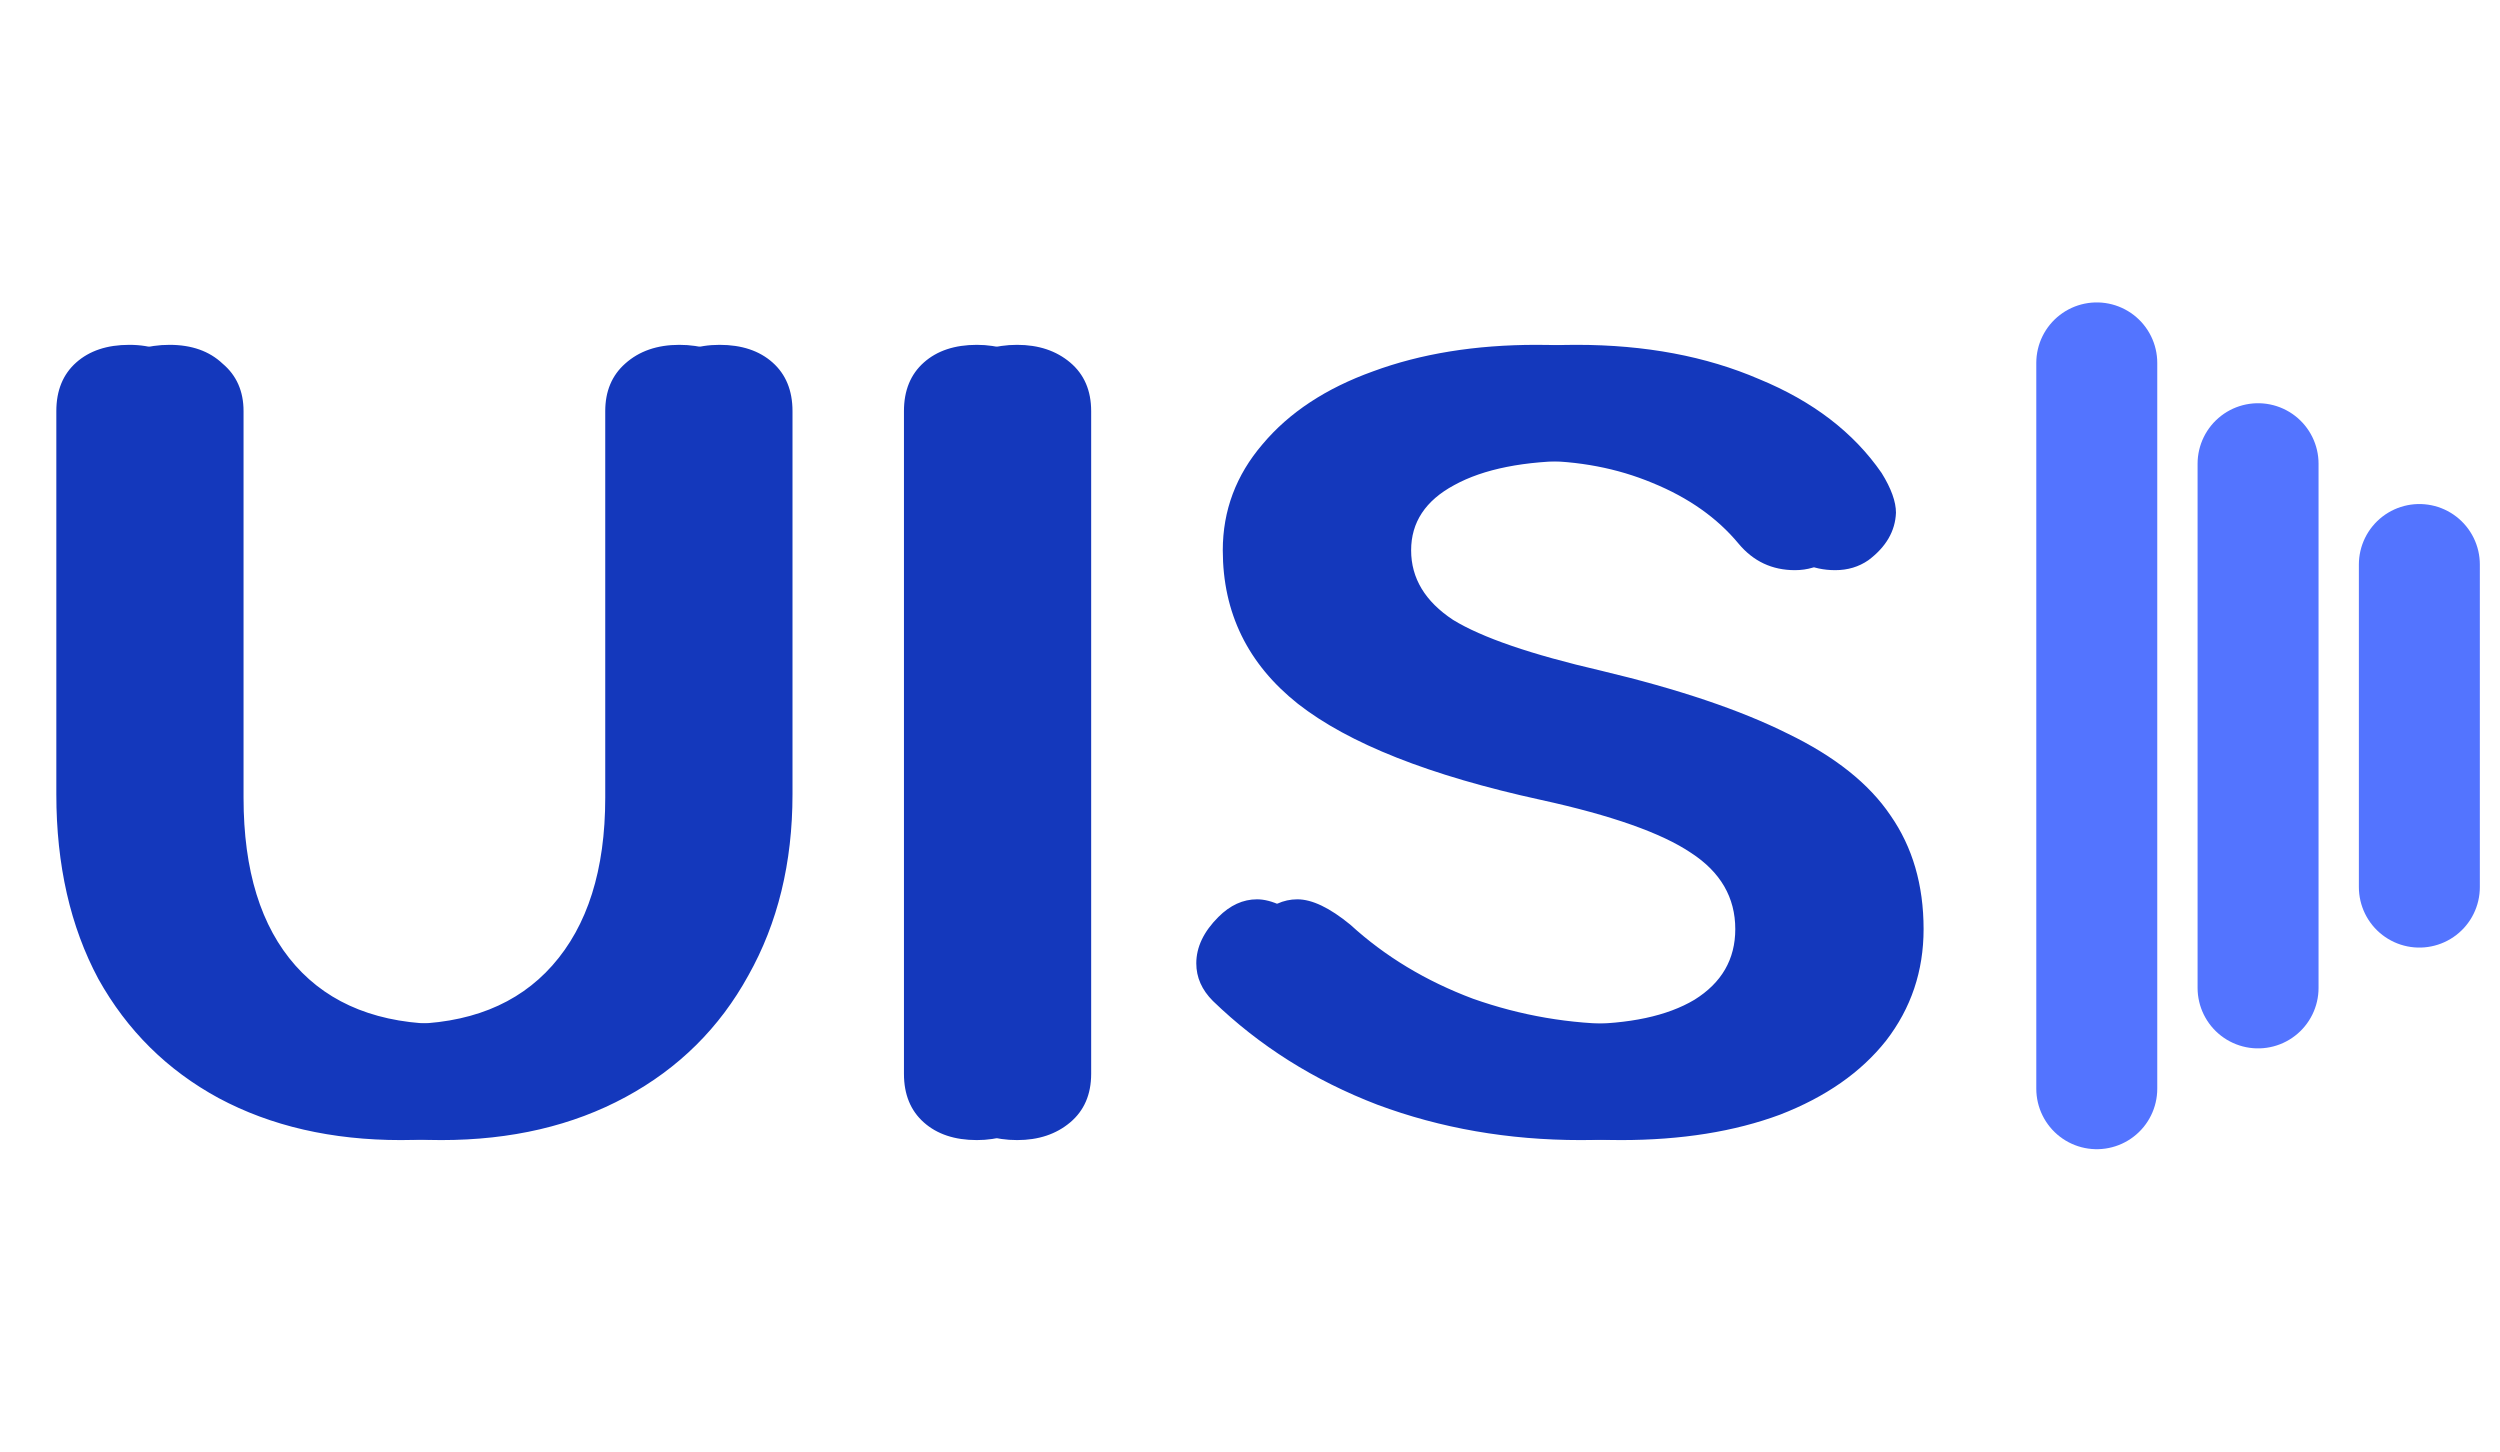
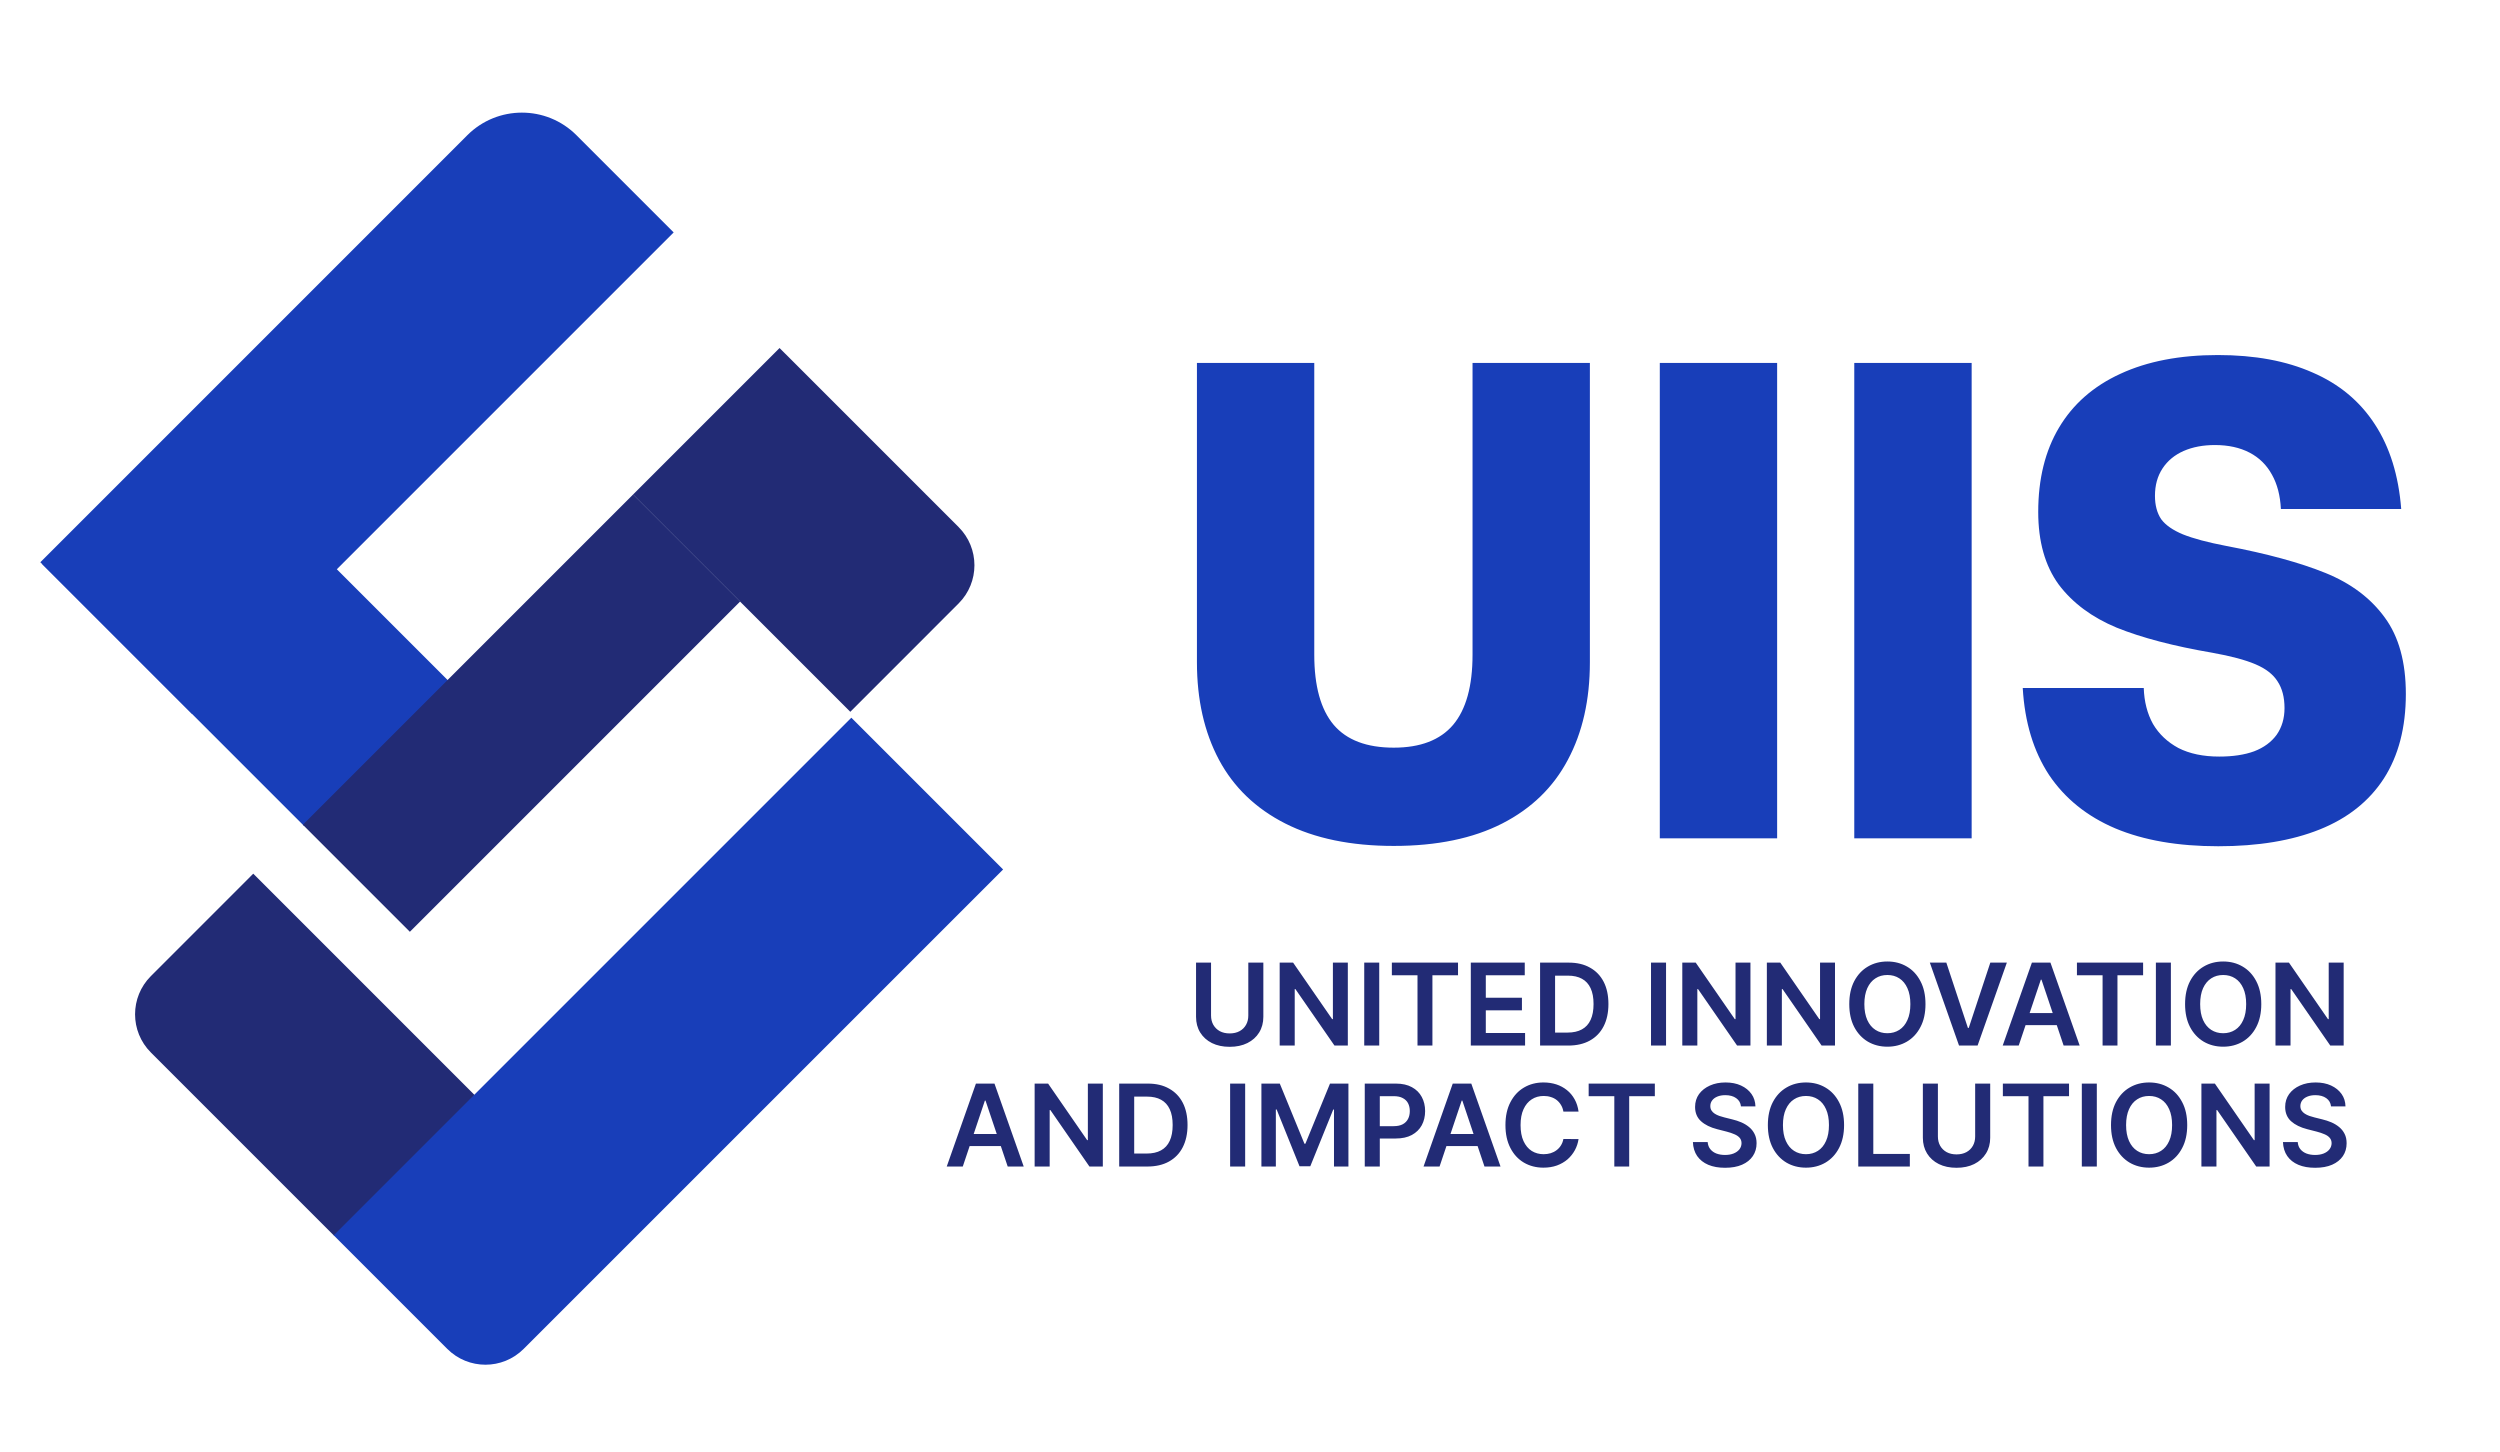
<svg xmlns="http://www.w3.org/2000/svg" width="62" height="36" viewBox="0 0 62 36" fill="none">
-   <path d="M9.943 28.274C8.227 28.274 6.72 27.927 5.423 27.233C4.145 26.539 3.15 25.553 2.438 24.275C1.744 22.978 1.397 21.453 1.397 19.7V10.196C1.397 9.684 1.561 9.283 1.89 8.99C2.219 8.698 2.657 8.552 3.205 8.552C3.753 8.552 4.191 8.707 4.52 9.018C4.867 9.31 5.04 9.703 5.04 10.196V19.783C5.04 21.59 5.469 22.978 6.327 23.946C7.186 24.914 8.418 25.398 10.025 25.398C11.614 25.398 12.837 24.914 13.696 23.946C14.572 22.96 15.01 21.572 15.01 19.783V10.196C15.01 9.703 15.175 9.31 15.504 9.018C15.85 8.707 16.298 8.552 16.846 8.552C17.393 8.552 17.832 8.698 18.16 8.99C18.489 9.283 18.654 9.684 18.654 10.196V19.7C18.654 21.399 18.288 22.896 17.558 24.193C16.846 25.489 15.832 26.494 14.517 27.206C13.203 27.918 11.678 28.274 9.943 28.274ZM24.226 28.274C23.678 28.274 23.239 28.128 22.911 27.836C22.582 27.544 22.418 27.142 22.418 26.63V10.196C22.418 9.684 22.582 9.283 22.911 8.99C23.239 8.698 23.678 8.552 24.226 8.552C24.755 8.552 25.193 8.698 25.54 8.99C25.887 9.283 26.061 9.684 26.061 10.196V26.63C26.061 27.142 25.887 27.544 25.54 27.836C25.193 28.128 24.755 28.274 24.226 28.274ZM39.2 28.274C37.41 28.274 35.73 27.982 34.16 27.397C32.59 26.795 31.229 25.936 30.079 24.823C29.805 24.549 29.668 24.238 29.668 23.891C29.668 23.49 29.85 23.106 30.216 22.741C30.508 22.449 30.827 22.303 31.174 22.303C31.54 22.303 31.978 22.513 32.489 22.933C33.347 23.718 34.361 24.33 35.529 24.768C36.717 25.188 37.94 25.398 39.2 25.398C40.405 25.398 41.346 25.197 42.021 24.795C42.697 24.375 43.035 23.791 43.035 23.042C43.035 22.257 42.669 21.627 41.939 21.152C41.209 20.659 39.967 20.221 38.214 19.837C35.456 19.235 33.448 18.44 32.188 17.454C30.946 16.468 30.325 15.199 30.325 13.647C30.325 12.661 30.654 11.784 31.311 11.017C31.969 10.232 32.882 9.63 34.05 9.21C35.237 8.771 36.589 8.552 38.104 8.552C39.803 8.552 41.309 8.835 42.624 9.401C43.957 9.949 44.97 10.725 45.664 11.73C45.902 12.113 46.02 12.442 46.02 12.716C46.002 13.172 45.774 13.565 45.336 13.893C45.098 14.058 44.824 14.14 44.514 14.14C43.948 14.14 43.482 13.921 43.117 13.483C42.587 12.844 41.875 12.341 40.98 11.976C40.104 11.611 39.145 11.428 38.104 11.428C36.808 11.428 35.794 11.629 35.064 12.031C34.352 12.414 33.996 12.953 33.996 13.647C33.996 14.341 34.343 14.916 35.036 15.373C35.749 15.811 36.972 16.231 38.707 16.633C40.624 17.089 42.167 17.61 43.336 18.194C44.505 18.76 45.354 19.436 45.883 20.221C46.431 21.006 46.705 21.947 46.705 23.042C46.705 24.083 46.395 25.005 45.774 25.809C45.153 26.594 44.276 27.206 43.144 27.644C42.012 28.064 40.697 28.274 39.2 28.274Z" fill="#1438BC" />
-   <path d="M10.943 28.274C9.227 28.274 7.72 27.927 6.423 27.233C5.145 26.539 4.15 25.553 3.438 24.275C2.744 22.978 2.397 21.453 2.397 19.7V10.196C2.397 9.684 2.561 9.283 2.89 8.99C3.219 8.698 3.657 8.552 4.205 8.552C4.753 8.552 5.191 8.707 5.52 9.018C5.867 9.31 6.04 9.703 6.04 10.196V19.783C6.04 21.59 6.469 22.978 7.327 23.946C8.186 24.914 9.418 25.398 11.025 25.398C12.614 25.398 13.837 24.914 14.696 23.946C15.572 22.96 16.01 21.572 16.01 19.783V10.196C16.01 9.703 16.175 9.31 16.503 9.018C16.85 8.707 17.298 8.552 17.846 8.552C18.393 8.552 18.832 8.698 19.16 8.99C19.489 9.283 19.654 9.684 19.654 10.196V19.7C19.654 21.399 19.288 22.896 18.558 24.193C17.846 25.489 16.832 26.494 15.517 27.206C14.203 27.918 12.678 28.274 10.943 28.274ZM25.226 28.274C24.678 28.274 24.239 28.128 23.911 27.836C23.582 27.544 23.418 27.142 23.418 26.63V10.196C23.418 9.684 23.582 9.283 23.911 8.99C24.239 8.698 24.678 8.552 25.226 8.552C25.755 8.552 26.193 8.698 26.54 8.99C26.887 9.283 27.061 9.684 27.061 10.196V26.63C27.061 27.142 26.887 27.544 26.54 27.836C26.193 28.128 25.755 28.274 25.226 28.274ZM40.2 28.274C38.41 28.274 36.73 27.982 35.16 27.397C33.59 26.795 32.229 25.936 31.079 24.823C30.805 24.549 30.668 24.238 30.668 23.891C30.668 23.49 30.85 23.106 31.216 22.741C31.508 22.449 31.827 22.303 32.174 22.303C32.539 22.303 32.978 22.513 33.489 22.933C34.347 23.718 35.361 24.33 36.529 24.768C37.717 25.188 38.94 25.398 40.2 25.398C41.405 25.398 42.346 25.197 43.021 24.795C43.697 24.375 44.035 23.791 44.035 23.042C44.035 22.257 43.669 21.627 42.939 21.152C42.209 20.659 40.967 20.221 39.214 19.837C36.456 19.235 34.448 18.44 33.188 17.454C31.946 16.468 31.325 15.199 31.325 13.647C31.325 12.661 31.654 11.784 32.311 11.017C32.969 10.232 33.882 9.63 35.05 9.21C36.237 8.771 37.589 8.552 39.104 8.552C40.803 8.552 42.309 8.835 43.624 9.401C44.957 9.949 45.97 10.725 46.664 11.73C46.902 12.113 47.02 12.442 47.02 12.716C47.002 13.172 46.774 13.565 46.336 13.893C46.098 14.058 45.824 14.14 45.514 14.14C44.948 14.14 44.482 13.921 44.117 13.483C43.587 12.844 42.875 12.341 41.98 11.976C41.104 11.611 40.145 11.428 39.104 11.428C37.808 11.428 36.794 11.629 36.064 12.031C35.352 12.414 34.996 12.953 34.996 13.647C34.996 14.341 35.343 14.916 36.036 15.373C36.749 15.811 37.972 16.231 39.707 16.633C41.624 17.089 43.167 17.61 44.336 18.194C45.505 18.76 46.354 19.436 46.883 20.221C47.431 21.006 47.705 21.947 47.705 23.042C47.705 24.083 47.395 25.005 46.774 25.809C46.153 26.594 45.276 27.206 44.144 27.644C43.012 28.064 41.697 28.274 40.2 28.274Z" fill="#1438BC" />
-   <path d="M60 14V22" stroke="#5374FF" stroke-width="3" stroke-linecap="round" />
-   <path d="M56 11.5V24.5" stroke="#5374FF" stroke-width="3" stroke-linecap="round" />
-   <path d="M52 9V27" stroke="#5374FF" stroke-width="3" stroke-linecap="round" />
+   <path d="M34.565 20.979C33.502 20.979 32.605 20.793 31.875 20.423C31.144 20.052 30.597 19.526 30.232 18.845C29.866 18.158 29.684 17.351 29.684 16.425V9.001H32.594V16.237C32.594 17.016 32.755 17.597 33.077 17.978C33.398 18.354 33.894 18.542 34.565 18.542C35.224 18.542 35.715 18.354 36.036 17.978C36.358 17.597 36.519 17.016 36.519 16.237V9.001H39.429V16.425C39.429 17.357 39.247 18.163 38.882 18.845C38.522 19.526 37.98 20.052 37.255 20.423C36.53 20.793 35.633 20.979 34.565 20.979ZM41.163 20.791V9.001H44.073V20.791H41.163ZM45.986 20.791V9.001H48.897V20.791H45.986ZM55.013 20.987C54.015 20.987 53.165 20.84 52.462 20.545C51.758 20.246 51.211 19.804 50.818 19.221C50.431 18.632 50.213 17.913 50.164 17.062H53.165C53.176 17.4 53.252 17.698 53.394 17.954C53.541 18.204 53.751 18.403 54.023 18.55C54.301 18.692 54.639 18.763 55.037 18.763C55.375 18.763 55.664 18.72 55.904 18.632C56.144 18.54 56.329 18.403 56.46 18.224C56.59 18.038 56.656 17.817 56.656 17.561C56.656 17.294 56.599 17.073 56.484 16.899C56.375 16.725 56.193 16.583 55.936 16.474C55.68 16.365 55.323 16.27 54.865 16.188C53.906 16.024 53.116 15.817 52.494 15.566C51.879 15.31 51.399 14.953 51.055 14.495C50.718 14.032 50.548 13.432 50.548 12.697C50.548 11.879 50.72 11.181 51.064 10.604C51.412 10.02 51.919 9.576 52.584 9.271C53.255 8.96 54.061 8.805 55.004 8.805C55.915 8.805 56.697 8.949 57.351 9.238C58.01 9.522 58.525 9.95 58.896 10.522C59.267 11.089 59.485 11.789 59.55 12.623H56.566C56.55 12.29 56.476 12.007 56.345 11.773C56.214 11.533 56.029 11.35 55.789 11.225C55.549 11.1 55.263 11.037 54.931 11.037C54.636 11.037 54.377 11.086 54.154 11.184C53.931 11.282 53.756 11.427 53.631 11.617C53.505 11.808 53.443 12.034 53.443 12.296C53.443 12.53 53.495 12.724 53.598 12.877C53.707 13.024 53.887 13.149 54.138 13.253C54.394 13.356 54.751 13.451 55.209 13.539C56.217 13.729 57.037 13.953 57.67 14.209C58.302 14.465 58.792 14.833 59.141 15.313C59.49 15.787 59.665 16.419 59.665 17.21C59.665 18.044 59.482 18.744 59.117 19.311C58.752 19.872 58.223 20.292 57.531 20.57C56.839 20.848 55.999 20.987 55.013 20.987Z" fill="#183EB9" />
+   <path d="M30.958 23.873H31.331V25.217C31.331 25.364 31.296 25.494 31.227 25.606C31.158 25.718 31.061 25.805 30.935 25.868C30.81 25.93 30.664 25.961 30.496 25.961C30.328 25.961 30.182 25.93 30.056 25.868C29.931 25.805 29.834 25.718 29.765 25.606C29.696 25.494 29.662 25.364 29.662 25.217V23.873H30.034V25.186C30.034 25.272 30.053 25.348 30.09 25.415C30.129 25.482 30.182 25.535 30.251 25.573C30.32 25.61 30.402 25.629 30.496 25.629C30.591 25.629 30.672 25.61 30.741 25.573C30.811 25.535 30.865 25.482 30.902 25.415C30.94 25.348 30.958 25.272 30.958 25.186V23.873ZM33.426 23.873V25.93H33.095L32.126 24.529H32.109V25.93H31.736V23.873H32.069L33.038 25.275H33.056V23.873H33.426ZM34.205 23.873V25.93H33.833V23.873H34.205ZM34.518 24.186V23.873H36.159V24.186H35.524V25.93H35.154V24.186H34.518ZM36.476 25.93V23.873H37.814V24.186H36.848V24.744H37.744V25.056H36.848V25.618H37.822V25.93H36.476ZM38.891 25.93H38.194V23.873H38.905C39.109 23.873 39.285 23.914 39.431 23.997C39.579 24.078 39.692 24.196 39.771 24.349C39.85 24.503 39.889 24.686 39.889 24.9C39.889 25.114 39.849 25.298 39.77 25.452C39.691 25.606 39.577 25.724 39.427 25.807C39.279 25.889 39.1 25.93 38.891 25.93ZM38.566 25.608H38.873C39.016 25.608 39.136 25.582 39.231 25.529C39.327 25.477 39.399 25.398 39.447 25.293C39.496 25.188 39.52 25.057 39.52 24.9C39.52 24.742 39.496 24.612 39.447 24.508C39.399 24.404 39.328 24.326 39.233 24.274C39.14 24.222 39.023 24.196 38.884 24.196H38.566V25.608ZM41.318 23.873V25.93H40.945V23.873H41.318ZM43.411 23.873V25.93H43.08L42.111 24.529H42.094V25.93H41.721V23.873H42.054L43.023 25.275H43.041V23.873H43.411ZM45.508 23.873V25.93H45.176L44.207 24.529H44.19V25.93H43.818V23.873H44.151L45.119 25.275H45.137V23.873H45.508ZM47.752 24.902C47.752 25.123 47.711 25.313 47.627 25.471C47.545 25.629 47.433 25.749 47.29 25.833C47.148 25.916 46.987 25.958 46.807 25.958C46.627 25.958 46.465 25.916 46.323 25.833C46.181 25.748 46.068 25.628 45.985 25.47C45.903 25.312 45.862 25.123 45.862 24.902C45.862 24.68 45.903 24.491 45.985 24.333C46.068 24.175 46.181 24.054 46.323 23.971C46.465 23.887 46.627 23.845 46.807 23.845C46.987 23.845 47.148 23.887 47.29 23.971C47.433 24.054 47.545 24.175 47.627 24.333C47.711 24.491 47.752 24.68 47.752 24.902ZM47.377 24.902C47.377 24.746 47.353 24.614 47.304 24.507C47.256 24.399 47.189 24.318 47.103 24.263C47.017 24.207 46.919 24.18 46.807 24.18C46.695 24.18 46.596 24.207 46.511 24.263C46.425 24.318 46.358 24.399 46.309 24.507C46.261 24.614 46.236 24.746 46.236 24.902C46.236 25.058 46.261 25.19 46.309 25.297C46.358 25.405 46.425 25.486 46.511 25.541C46.596 25.596 46.695 25.624 46.807 25.624C46.919 25.624 47.017 25.596 47.103 25.541C47.189 25.486 47.256 25.405 47.304 25.297C47.353 25.19 47.377 25.058 47.377 24.902ZM48.269 23.873L48.804 25.492H48.825L49.36 23.873H49.77L49.044 25.93H48.584L47.86 23.873H48.269ZM50.064 25.93H49.667L50.391 23.873H50.851L51.576 25.93H51.178L50.629 24.295H50.613L50.064 25.93ZM50.078 25.124H51.162V25.423H50.078V25.124ZM51.508 24.186V23.873H53.149V24.186H52.513V25.93H52.144V24.186H51.508ZM53.838 23.873V25.93H53.466V23.873H53.838ZM56.08 24.902C56.08 25.123 56.038 25.313 55.955 25.471C55.873 25.629 55.76 25.749 55.618 25.833C55.476 25.916 55.315 25.958 55.135 25.958C54.955 25.958 54.793 25.916 54.651 25.833C54.509 25.748 54.396 25.628 54.313 25.47C54.231 25.312 54.19 25.123 54.19 24.902C54.19 24.68 54.231 24.491 54.313 24.333C54.396 24.175 54.509 24.054 54.651 23.971C54.793 23.887 54.955 23.845 55.135 23.845C55.315 23.845 55.476 23.887 55.618 23.971C55.76 24.054 55.873 24.175 55.955 24.333C56.038 24.491 56.08 24.68 56.08 24.902ZM55.705 24.902C55.705 24.746 55.681 24.614 55.632 24.507C55.584 24.399 55.517 24.318 55.431 24.263C55.345 24.207 55.246 24.18 55.135 24.18C55.023 24.18 54.924 24.207 54.838 24.263C54.753 24.318 54.685 24.399 54.636 24.507C54.588 24.614 54.564 24.746 54.564 24.902C54.564 25.058 54.588 25.19 54.636 25.297C54.685 25.405 54.753 25.486 54.838 25.541C54.924 25.596 55.023 25.624 55.135 25.624C55.246 25.624 55.345 25.596 55.431 25.541C55.517 25.486 55.584 25.405 55.632 25.297C55.681 25.19 55.705 25.058 55.705 24.902ZM58.123 23.873V25.93H57.791L56.822 24.529H56.805V25.93H56.432V23.873H56.766L57.734 25.275H57.752V23.873H58.123ZM23.877 28.93H23.479L24.203 26.873H24.663L25.388 28.93H24.991L24.441 27.295H24.425L23.877 28.93ZM23.89 28.124H24.975V28.423H23.89V28.124ZM27.35 26.873V28.93H27.018L26.049 27.529H26.032V28.93H25.659V26.873H25.993L26.961 28.275H26.979V26.873H27.35ZM28.453 28.93H27.756V26.873H28.467C28.671 26.873 28.847 26.914 28.993 26.997C29.14 27.078 29.254 27.196 29.333 27.349C29.412 27.503 29.451 27.686 29.451 27.9C29.451 28.114 29.411 28.298 29.332 28.452C29.253 28.606 29.139 28.724 28.989 28.807C28.841 28.889 28.662 28.93 28.453 28.93ZM28.128 28.608H28.435C28.578 28.608 28.698 28.582 28.793 28.529C28.889 28.477 28.961 28.398 29.009 28.293C29.058 28.188 29.082 28.057 29.082 27.9C29.082 27.742 29.058 27.612 29.009 27.508C28.961 27.404 28.89 27.326 28.795 27.274C28.702 27.222 28.585 27.196 28.446 27.196H28.128V28.608ZM30.88 26.873V28.93H30.507V26.873H30.88ZM31.283 26.873H31.739L32.35 28.364H32.374L32.984 26.873H33.441V28.93H33.083V27.517H33.064L32.495 28.924H32.228L31.66 27.514H31.641V28.93H31.283V26.873ZM33.846 28.93V26.873H34.618C34.776 26.873 34.908 26.903 35.015 26.962C35.123 27.02 35.205 27.102 35.26 27.205C35.315 27.307 35.343 27.424 35.343 27.554C35.343 27.686 35.315 27.803 35.26 27.906C35.204 28.008 35.122 28.089 35.013 28.148C34.905 28.206 34.771 28.235 34.613 28.235H34.101V27.929H34.562C34.655 27.929 34.73 27.913 34.789 27.881C34.848 27.849 34.892 27.804 34.92 27.748C34.949 27.692 34.963 27.627 34.963 27.554C34.963 27.481 34.949 27.417 34.92 27.361C34.892 27.306 34.848 27.263 34.788 27.232C34.73 27.2 34.654 27.185 34.56 27.185H34.219V28.93H33.846ZM35.701 28.93H35.304L36.028 26.873H36.488L37.213 28.93H36.815L36.266 27.295H36.25L35.701 28.93ZM35.715 28.124H36.799V28.423H35.715V28.124ZM39.148 27.567H38.772C38.762 27.506 38.742 27.451 38.713 27.404C38.684 27.355 38.648 27.314 38.606 27.281C38.563 27.247 38.514 27.222 38.459 27.206C38.405 27.188 38.346 27.18 38.283 27.18C38.171 27.18 38.072 27.208 37.986 27.264C37.9 27.32 37.832 27.401 37.783 27.509C37.734 27.616 37.71 27.747 37.71 27.902C37.71 28.059 37.734 28.192 37.783 28.299C37.833 28.407 37.9 28.488 37.986 28.543C38.072 28.597 38.171 28.624 38.282 28.624C38.344 28.624 38.401 28.616 38.455 28.6C38.509 28.583 38.558 28.559 38.601 28.526C38.644 28.494 38.681 28.455 38.71 28.408C38.74 28.361 38.761 28.308 38.772 28.247L39.148 28.249C39.134 28.347 39.103 28.439 39.057 28.524C39.01 28.61 38.95 28.686 38.875 28.752C38.8 28.816 38.712 28.867 38.612 28.904C38.511 28.94 38.4 28.958 38.277 28.958C38.096 28.958 37.935 28.916 37.793 28.833C37.651 28.749 37.539 28.628 37.458 28.47C37.376 28.312 37.335 28.123 37.335 27.902C37.335 27.68 37.376 27.491 37.459 27.333C37.541 27.175 37.653 27.054 37.795 26.971C37.937 26.887 38.098 26.845 38.277 26.845C38.392 26.845 38.498 26.861 38.597 26.893C38.695 26.925 38.783 26.973 38.86 27.035C38.937 27.096 39 27.172 39.05 27.262C39.1 27.351 39.133 27.453 39.148 27.567ZM39.399 27.186V26.873H41.04V27.186H40.404V28.93H40.035V27.186H39.399ZM43.176 27.439C43.167 27.351 43.127 27.283 43.057 27.234C42.989 27.185 42.899 27.16 42.788 27.16C42.711 27.16 42.644 27.172 42.588 27.196C42.533 27.219 42.49 27.251 42.461 27.291C42.431 27.331 42.416 27.377 42.416 27.429C42.416 27.471 42.425 27.509 42.445 27.54C42.465 27.572 42.492 27.598 42.526 27.62C42.56 27.642 42.598 27.66 42.64 27.675C42.681 27.689 42.723 27.702 42.765 27.712L42.958 27.76C43.036 27.778 43.11 27.803 43.182 27.833C43.254 27.864 43.319 27.903 43.376 27.95C43.433 27.997 43.479 28.053 43.512 28.12C43.546 28.186 43.563 28.264 43.563 28.353C43.563 28.473 43.532 28.579 43.47 28.671C43.409 28.762 43.32 28.834 43.203 28.885C43.087 28.936 42.947 28.961 42.782 28.961C42.622 28.961 42.483 28.937 42.365 28.887C42.248 28.837 42.157 28.765 42.09 28.67C42.025 28.575 41.989 28.459 41.984 28.323H42.35C42.356 28.394 42.378 28.454 42.417 28.501C42.456 28.549 42.506 28.584 42.568 28.608C42.631 28.631 42.702 28.643 42.779 28.643C42.86 28.643 42.931 28.631 42.992 28.607C43.054 28.582 43.102 28.548 43.137 28.504C43.172 28.46 43.189 28.409 43.19 28.35C43.189 28.296 43.174 28.252 43.143 28.217C43.112 28.182 43.069 28.152 43.013 28.129C42.958 28.105 42.894 28.083 42.82 28.064L42.586 28.004C42.417 27.961 42.283 27.895 42.185 27.806C42.087 27.717 42.038 27.599 42.038 27.452C42.038 27.331 42.071 27.224 42.136 27.133C42.203 27.042 42.293 26.972 42.407 26.921C42.52 26.87 42.649 26.845 42.793 26.845C42.939 26.845 43.067 26.87 43.177 26.921C43.288 26.972 43.374 27.042 43.437 27.131C43.5 27.22 43.532 27.323 43.535 27.439H43.176ZM45.733 27.902C45.733 28.123 45.691 28.313 45.608 28.471C45.526 28.629 45.413 28.749 45.271 28.833C45.129 28.916 44.968 28.958 44.788 28.958C44.608 28.958 44.446 28.916 44.304 28.833C44.162 28.748 44.049 28.628 43.966 28.47C43.884 28.312 43.843 28.123 43.843 27.902C43.843 27.68 43.884 27.491 43.966 27.333C44.049 27.175 44.162 27.054 44.304 26.971C44.446 26.887 44.608 26.845 44.788 26.845C44.968 26.845 45.129 26.887 45.271 26.971C45.413 27.054 45.526 27.175 45.608 27.333C45.691 27.491 45.733 27.68 45.733 27.902ZM45.358 27.902C45.358 27.746 45.334 27.614 45.285 27.507C45.237 27.399 45.17 27.318 45.084 27.263C44.998 27.207 44.9 27.18 44.788 27.18C44.676 27.18 44.577 27.207 44.492 27.263C44.406 27.318 44.339 27.399 44.29 27.507C44.241 27.614 44.217 27.746 44.217 27.902C44.217 28.058 44.241 28.19 44.29 28.297C44.339 28.405 44.406 28.486 44.492 28.541C44.577 28.596 44.676 28.624 44.788 28.624C44.9 28.624 44.998 28.596 45.084 28.541C45.17 28.486 45.237 28.405 45.285 28.297C45.334 28.19 45.358 28.058 45.358 27.902ZM46.085 28.93V26.873H46.458V28.618H47.364V28.93H46.085ZM48.984 26.873H49.357V28.217C49.357 28.364 49.322 28.494 49.252 28.606C49.183 28.718 49.086 28.805 48.961 28.868C48.836 28.93 48.689 28.961 48.522 28.961C48.354 28.961 48.207 28.93 48.082 28.868C47.957 28.805 47.86 28.718 47.791 28.606C47.722 28.494 47.687 28.364 47.687 28.217V26.873H48.06V28.186C48.06 28.272 48.079 28.348 48.116 28.415C48.154 28.482 48.208 28.535 48.277 28.573C48.346 28.61 48.428 28.629 48.522 28.629C48.616 28.629 48.698 28.61 48.767 28.573C48.837 28.535 48.89 28.482 48.928 28.415C48.965 28.348 48.984 28.272 48.984 28.186V26.873ZM49.671 27.186V26.873H51.312V27.186H50.677V28.93H50.307V27.186H49.671ZM52.001 26.873V28.93H51.629V26.873H52.001ZM54.243 27.902C54.243 28.123 54.202 28.313 54.118 28.471C54.036 28.629 53.924 28.749 53.781 28.833C53.639 28.916 53.478 28.958 53.298 28.958C53.118 28.958 52.956 28.916 52.814 28.833C52.672 28.748 52.559 28.628 52.476 28.47C52.394 28.312 52.353 28.123 52.353 27.902C52.353 27.68 52.394 27.491 52.476 27.333C52.559 27.175 52.672 27.054 52.814 26.971C52.956 26.887 53.118 26.845 53.298 26.845C53.478 26.845 53.639 26.887 53.781 26.971C53.924 27.054 54.036 27.175 54.118 27.333C54.202 27.491 54.243 27.68 54.243 27.902ZM53.868 27.902C53.868 27.746 53.844 27.614 53.795 27.507C53.747 27.399 53.68 27.318 53.594 27.263C53.508 27.207 53.41 27.18 53.298 27.18C53.186 27.18 53.087 27.207 53.002 27.263C52.916 27.318 52.849 27.399 52.8 27.507C52.752 27.614 52.727 27.746 52.727 27.902C52.727 28.058 52.752 28.19 52.8 28.297C52.849 28.405 52.916 28.486 53.002 28.541C53.087 28.596 53.186 28.624 53.298 28.624C53.41 28.624 53.508 28.596 53.594 28.541C53.68 28.486 53.747 28.405 53.795 28.297C53.844 28.19 53.868 28.058 53.868 27.902ZM56.286 26.873V28.93H55.954L54.985 27.529H54.968V28.93H54.595V26.873H54.929L55.897 28.275H55.915V26.873H56.286ZM57.81 27.439C57.8 27.351 57.761 27.283 57.691 27.234C57.622 27.185 57.532 27.16 57.422 27.16C57.344 27.16 57.278 27.172 57.222 27.196C57.166 27.219 57.124 27.251 57.094 27.291C57.065 27.331 57.05 27.377 57.049 27.429C57.049 27.471 57.059 27.509 57.078 27.54C57.099 27.572 57.126 27.598 57.16 27.62C57.194 27.642 57.232 27.66 57.273 27.675C57.315 27.689 57.357 27.702 57.399 27.712L57.592 27.76C57.669 27.778 57.744 27.803 57.816 27.833C57.888 27.864 57.953 27.903 58.01 27.95C58.067 27.997 58.113 28.053 58.146 28.12C58.18 28.186 58.196 28.264 58.196 28.353C58.196 28.473 58.166 28.579 58.104 28.671C58.042 28.762 57.953 28.834 57.837 28.885C57.721 28.936 57.581 28.961 57.416 28.961C57.256 28.961 57.117 28.937 56.999 28.887C56.882 28.837 56.79 28.765 56.724 28.67C56.658 28.575 56.623 28.459 56.617 28.323H56.984C56.989 28.394 57.011 28.454 57.05 28.501C57.089 28.549 57.14 28.584 57.202 28.608C57.265 28.631 57.335 28.643 57.413 28.643C57.494 28.643 57.565 28.631 57.626 28.607C57.688 28.582 57.736 28.548 57.77 28.504C57.805 28.46 57.823 28.409 57.824 28.35C57.823 28.296 57.807 28.252 57.776 28.217C57.746 28.182 57.703 28.152 57.647 28.129C57.592 28.105 57.528 28.083 57.454 28.064L57.22 28.004C57.051 27.961 56.917 27.895 56.818 27.806C56.721 27.717 56.672 27.599 56.672 27.452C56.672 27.331 56.705 27.224 56.77 27.133C56.836 27.042 56.926 26.972 57.04 26.921C57.154 26.87 57.283 26.845 57.427 26.845C57.573 26.845 57.701 26.87 57.811 26.921C57.921 26.972 58.008 27.042 58.071 27.131C58.134 27.22 58.166 27.323 58.168 27.439H57.81Z" fill="#222B75" />
+   <path d="M6.281 21.667L11.775 27.162L8.288 30.648L3.742 26.102C3.219 25.579 3.219 24.73 3.742 24.207L6.281 21.667Z" fill="#222B75" />
+   <path d="M8.276 30.636L21.113 17.799L24.877 21.563L12.987 33.452C12.464 33.976 11.615 33.976 11.092 33.452L8.276 30.636Z" fill="#183EB9" />
+   <rect x="4.639" y="10.403" width="9.175" height="5.076" transform="rotate(45 4.63867 10.403)" fill="#183EB9" />
+   <path d="M1 13.944L11.589 3.354C12.337 2.606 13.55 2.606 14.297 3.354L16.707 5.764L4.764 17.707L1 13.944Z" fill="#183EB9" />
+   <path d="M19.333 8.631L23.773 13.071C24.297 13.594 24.297 14.443 23.773 14.966L21.087 17.653L15.699 12.265L19.333 8.631Z" fill="#222B75" />
+   <rect x="7.51" y="20.454" width="11.584" height="3.754" transform="rotate(-45 7.51001 20.4536)" fill="#222B75" />
</svg>
